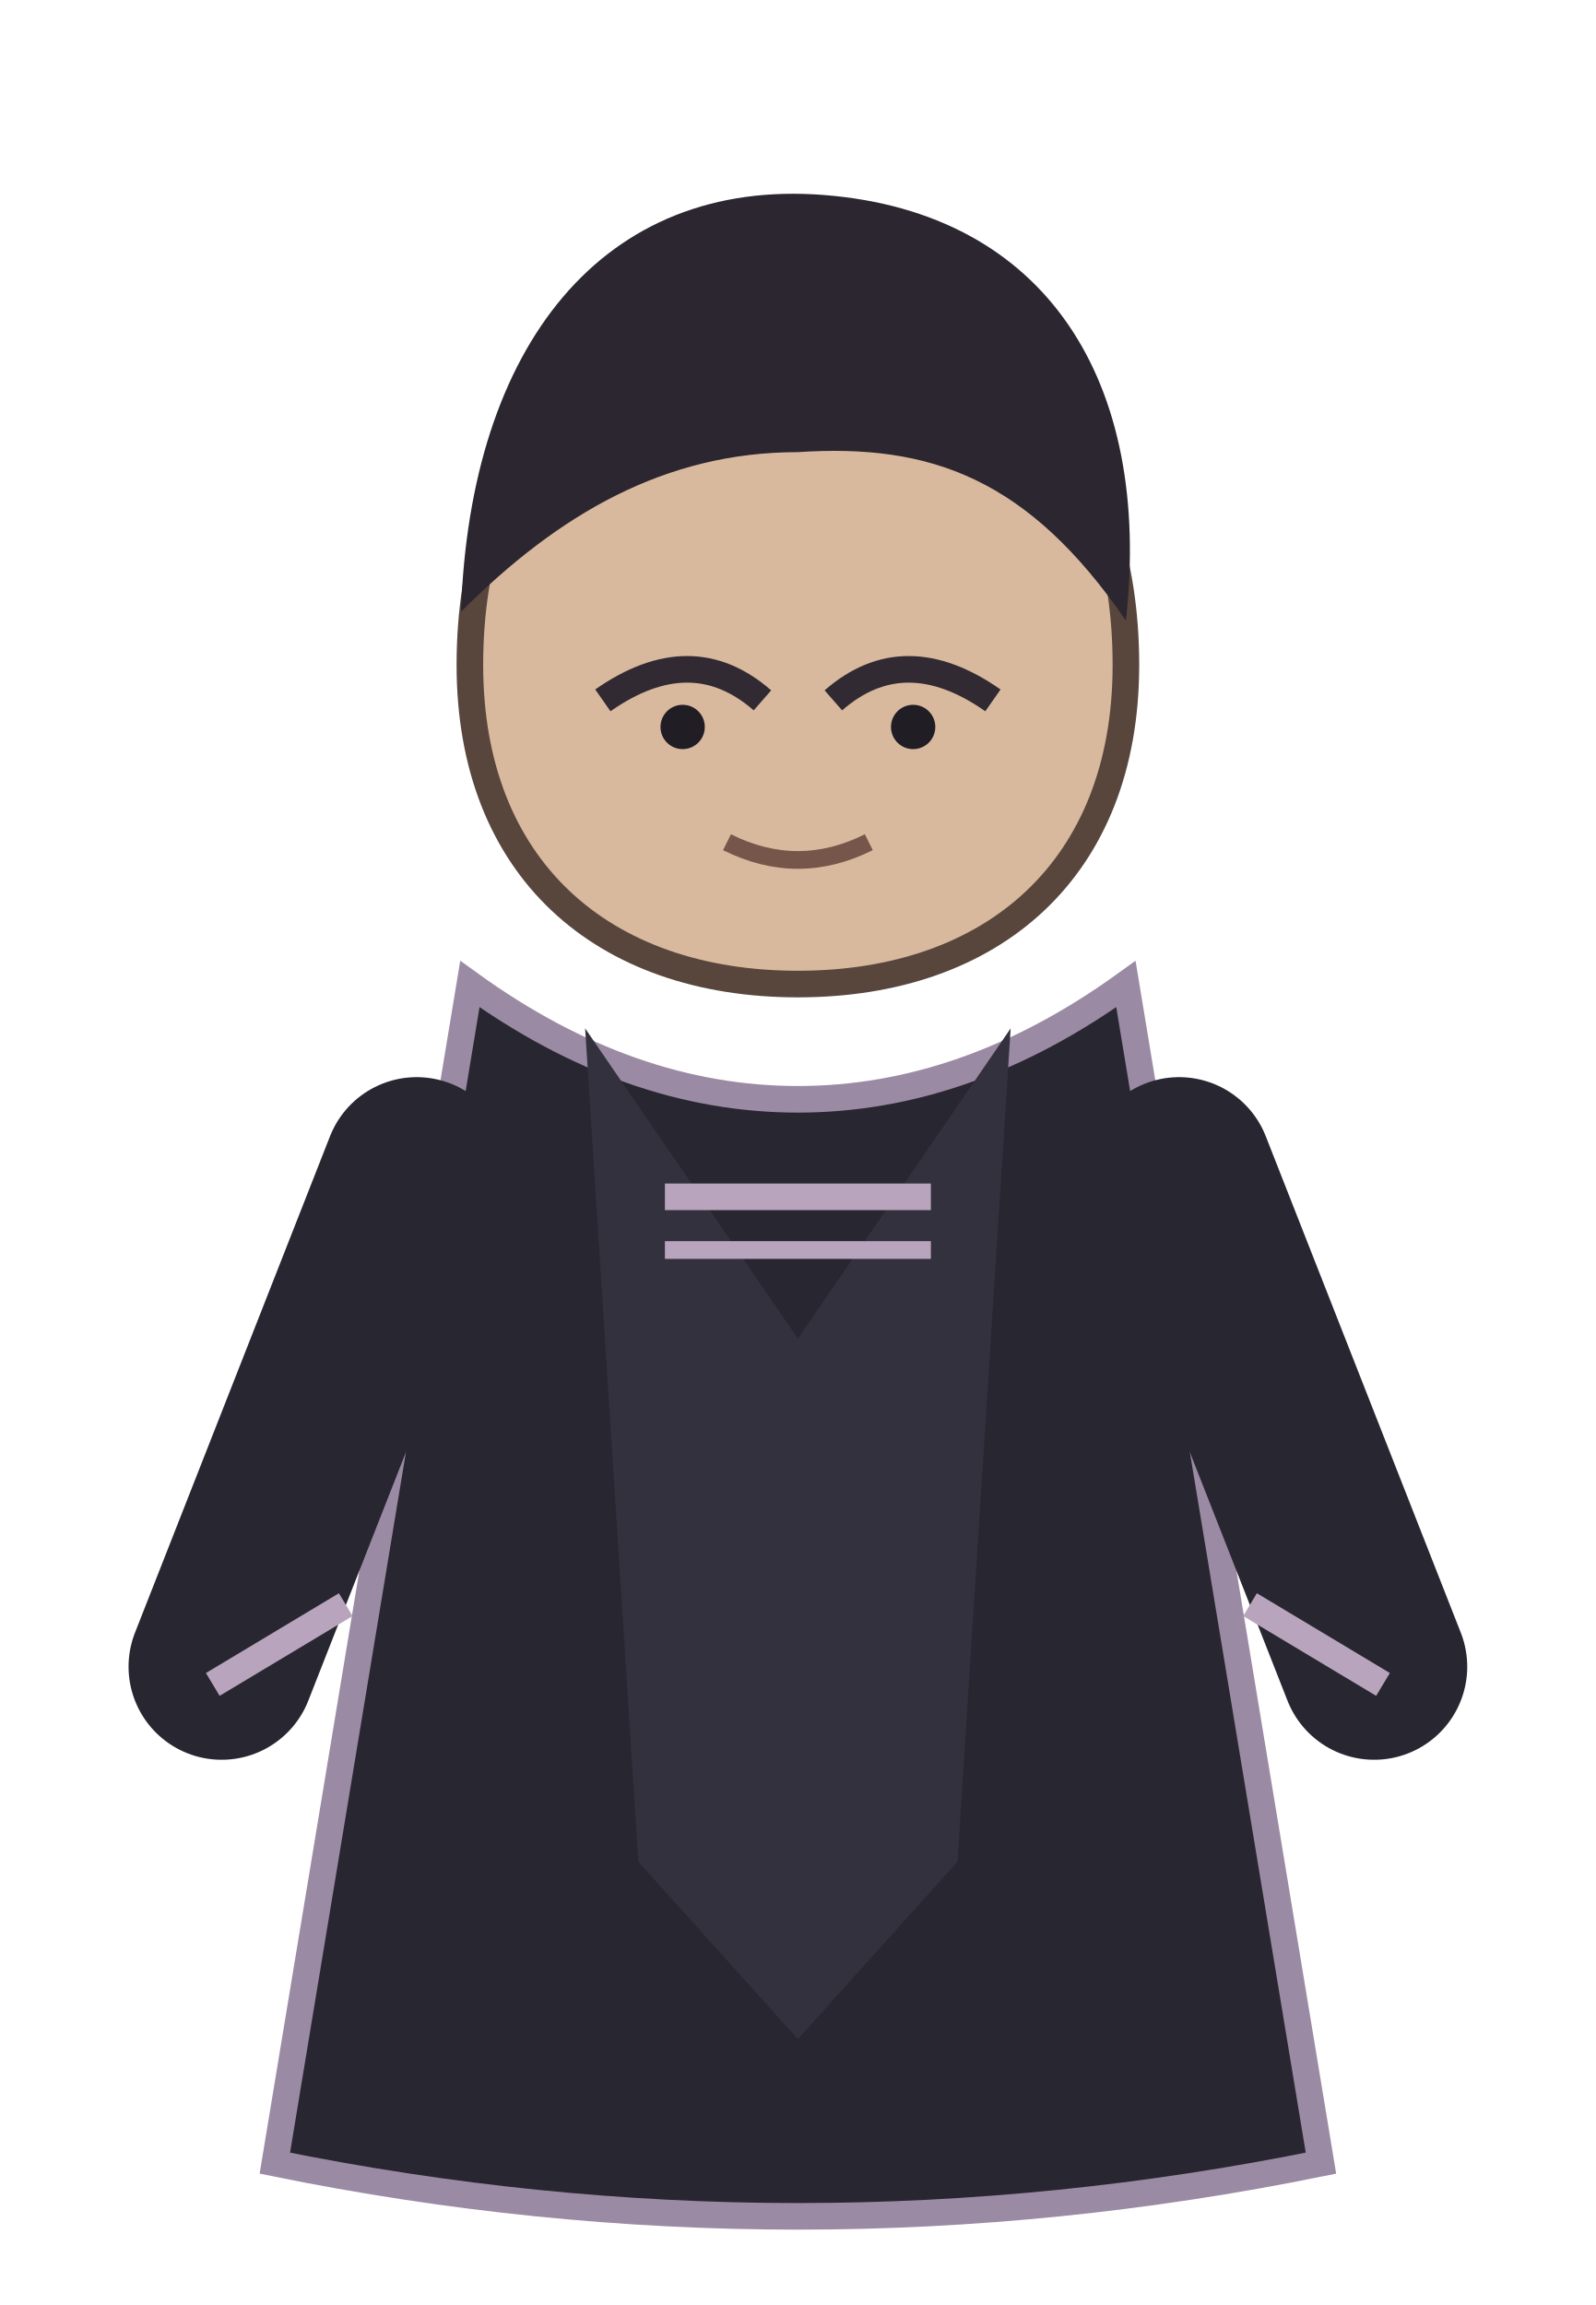
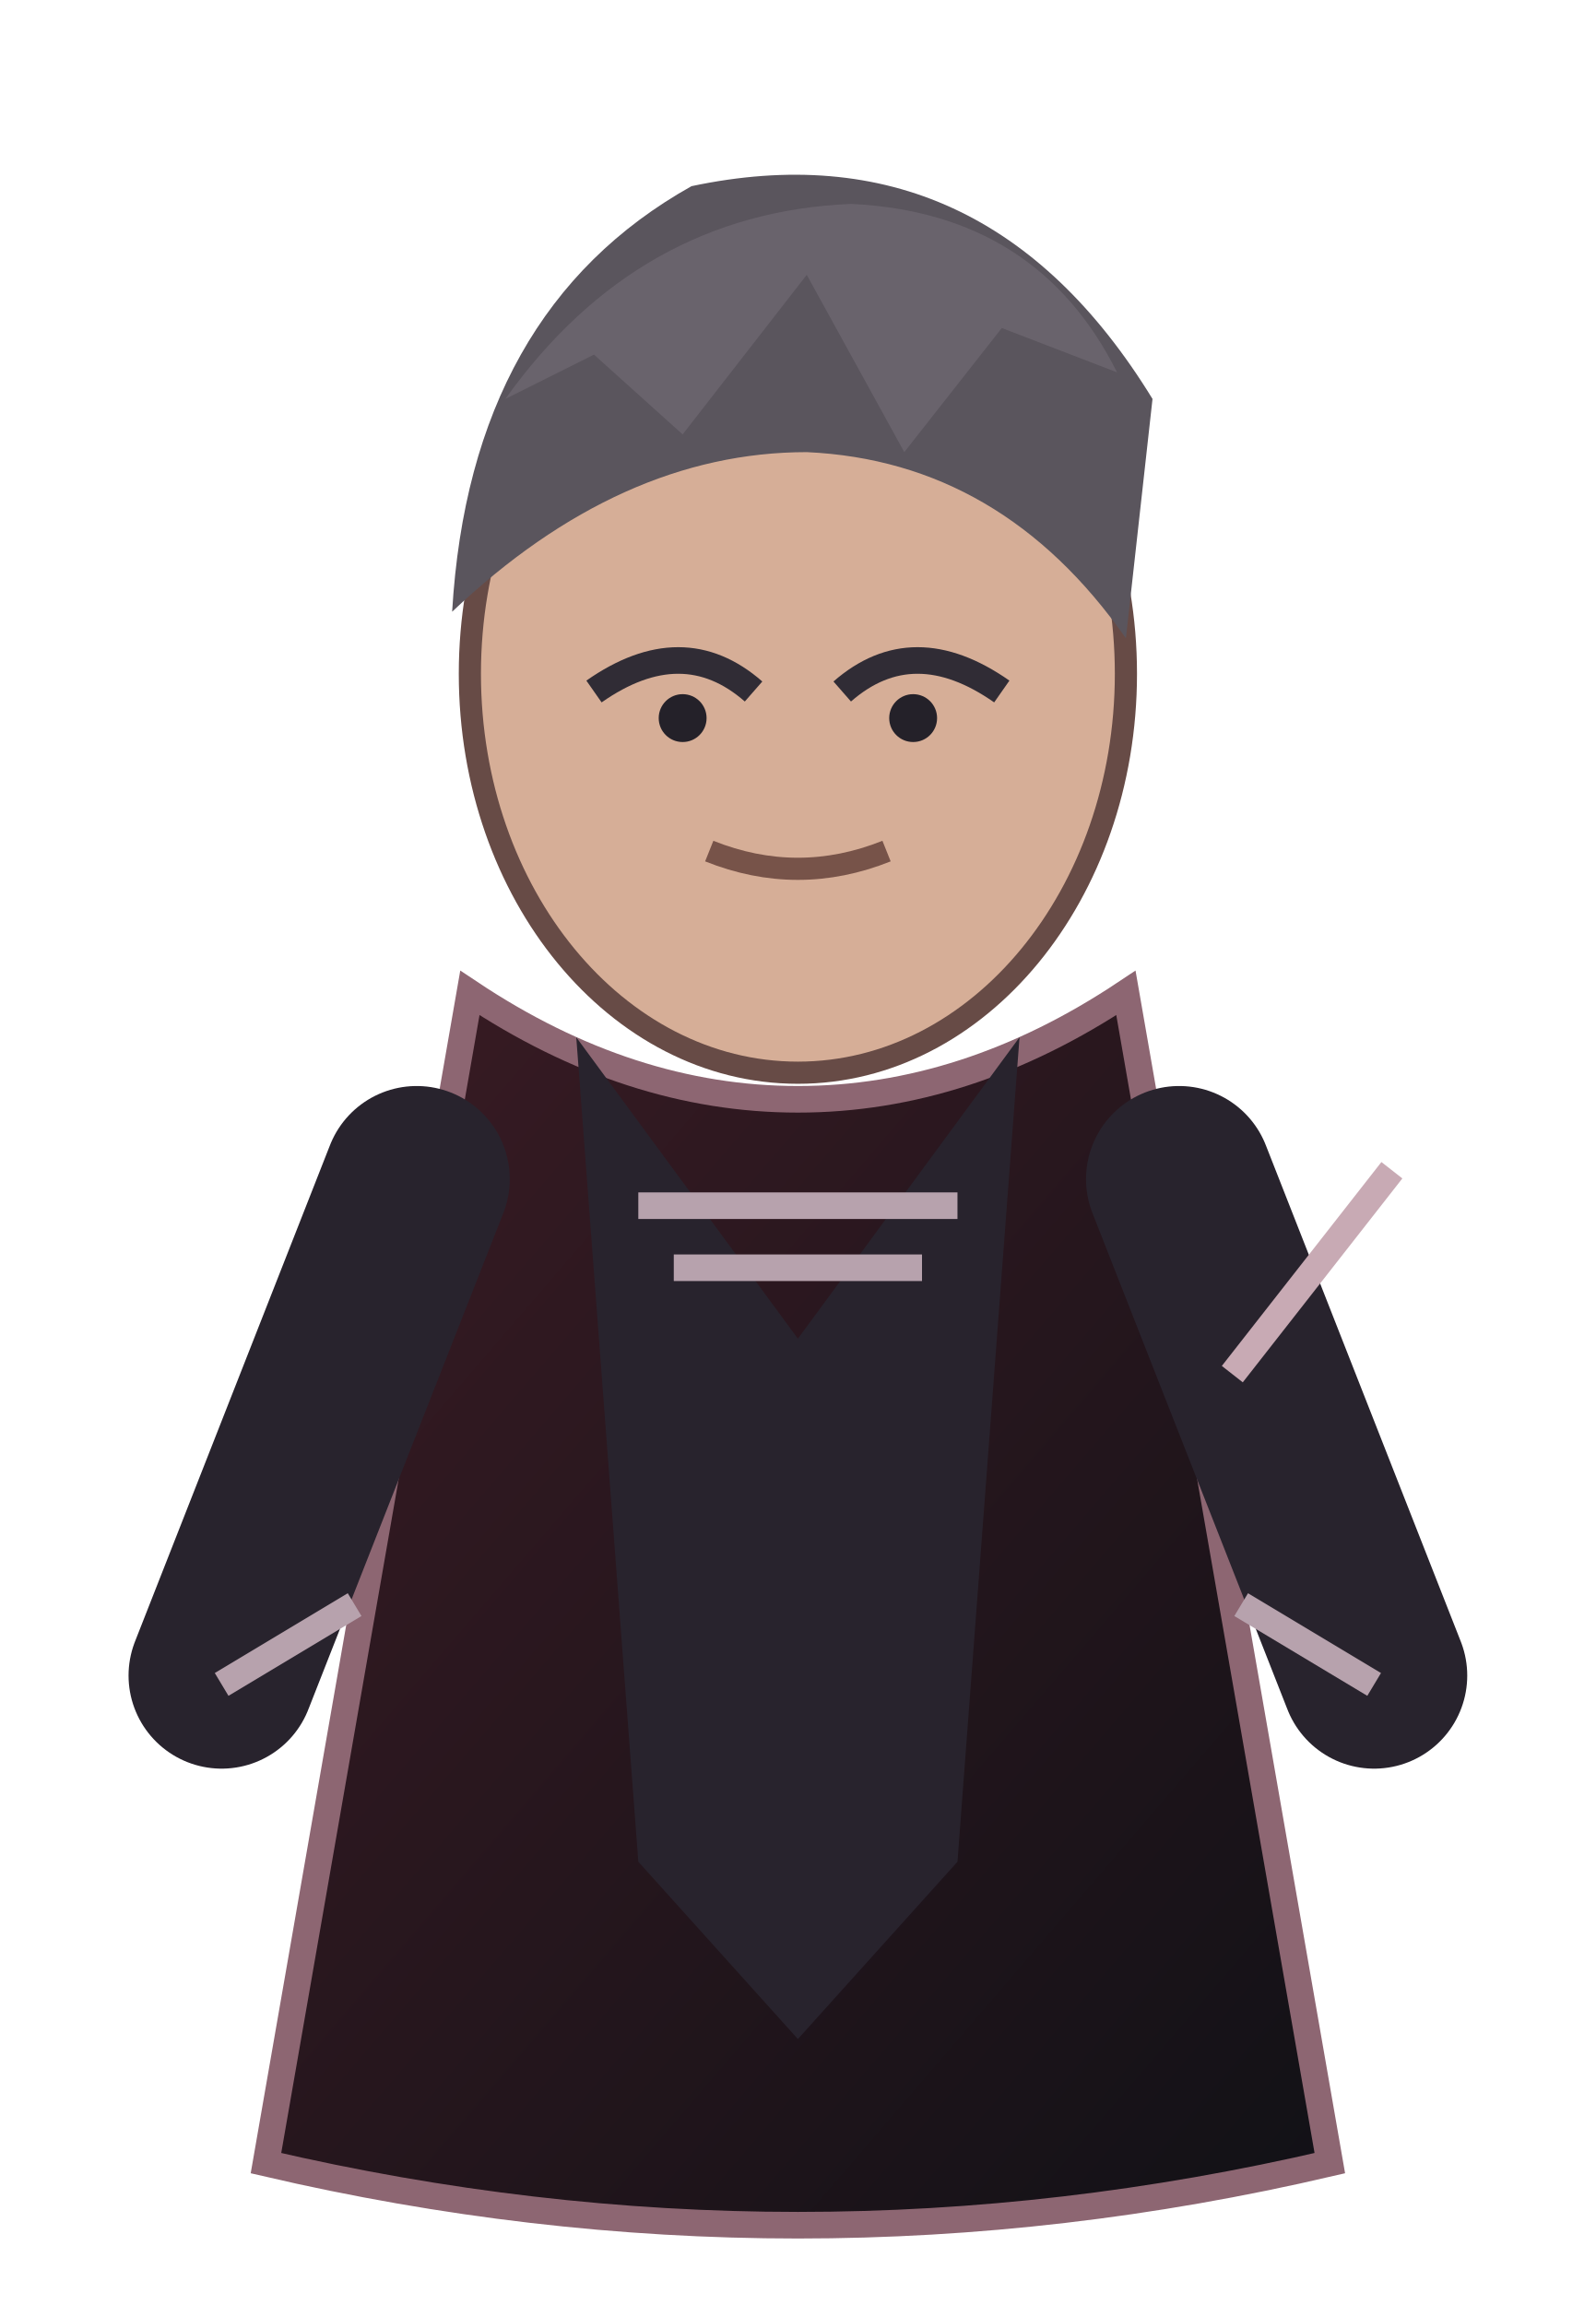
<svg xmlns="http://www.w3.org/2000/svg" width="180" height="260" viewBox="0 0 180 260">
+   <defs>
+     <linearGradient id="skin" x1="0" y1="0" x2="1" y2="1">
+       <stop offset="0" stop-color="#f3d2bc" />
+       <stop offset="1" stop-color="#c99179" />
+     </linearGradient>
+     <linearGradient id="coat" x1="0" y1="0" x2="0.9" y2="1">
+       <stop offset="0" stop-color="#252833" />
+       <stop offset="1" stop-color="#0c0d12" />
+     </linearGradient>
+     <linearGradient id="white" x1="0" y1="0" x2="1" y2="1">
+       <stop offset="0" stop-color="#fffdf7" />
+       <stop offset="1" stop-color="#d9e0eb" />
+     </linearGradient>
+     <linearGradient id="purple" x1="0" y1="0" x2="1" y2="1">
+       <stop offset="0" stop-color="#332044" />
+       <stop offset="1" stop-color="#100d19" />
+     </linearGradient>
+     <linearGradient id="red" x1="0" y1="0" x2="1" y2="1">
+       <stop offset="0" stop-color="#3a1b24" />
+       <stop offset="1" stop-color="#111116" />
+     </linearGradient>
+   </defs>
  <rect width="180" height="260" fill="none" />
-   <path d="M90 35 C67 35 53 51 53 75 C53 98 68 111 90 111 C112 111 127 98 127 75 C127 51 113 35 90 35Z" fill="#d8b99e" stroke="#58463d" stroke-width="3" />
-   <path d="M52 69 C53 39 68 20 93 22 C118 24 130 43 127 70 C116 54 105 50 90 51 C75 51 63 58 52 69Z" fill="#2b2630" />
-   <path d="M68 79 Q78 72 86 79 M94 79 Q102 72 112 79" fill="none" stroke="#312a33" stroke-width="3" />
-   <circle cx="77" cy="82" r="2.5" fill="#211d24" />
-   <circle cx="103" cy="82" r="2.5" fill="#211d24" />
-   <path d="M82 95 Q90 99 98 95" fill="none" stroke="#76564a" stroke-width="2" />
-   <path d="M53 111 L31 244 Q90 256 149 244 L127 111 Q109 124 90 124 Q71 124 53 111Z" fill="#282631" stroke="#9b8aa3" stroke-width="3" />
-   <path d="M66 116 L90 151 L114 116 L108 210 L90 230 L72 210Z" fill="#34313e" />
-   <path d="M75 135 L105 135" stroke="#b8a5bd" stroke-width="3" />
-   <path d="M75 141 L105 141" stroke="#b8a5bd" stroke-width="2" />
-   <path d="M47 132 L25 188 M133 132 L155 188" stroke="#282631" stroke-width="21" stroke-linecap="round" />
-   <path d="M24 190 L39 181 M156 190 L141 181" stroke="#b8a5bd" stroke-width="3" />
+   <ellipse cx="90" cy="76" rx="37" ry="45" fill="#d6ae97" stroke="#674b46" stroke-width="2.5" />
+   <path d="M51 69Q53 35 78 21Q111 14 130 45L127 72Q113 52 91 51Q70 51 51 69Z" fill="#5a555d" />
+   <path d="M57 45Q72 24 96 23Q117 24 126 42L113 37L102 51L91 31L77 49L67 40Z" fill="#69636c" />
+   <path d="M67 78Q77 71 85 78M95 78Q103 71 113 78" fill="none" stroke="#302c35" stroke-width="3" />
+   <circle cx="77" cy="81" r="2.7" fill="#242129" />
+   <circle cx="103" cy="81" r="2.7" fill="#242129" />
+   <path d="M80 96Q90 100 100 96" fill="none" stroke="#775349" stroke-width="2.5" />
+   <path d="M53 112L30 244Q90 258 150 244L127 112Q109 124 90 124Q71 124 53 112Z" fill="url(#red)" stroke="#8d6672" stroke-width="3" />
+   <path d="M65 117L90 151L115 117L108 210L90 230L72 210Z" fill="#28232d" />
+   <path d="M72 136H108M76 143H104" stroke="#b7a2ad" stroke-width="3" />
+   <path d="M47 133L25 189M133 133L155 189" stroke="#28232d" stroke-width="21" stroke-linecap="round" />
+   <path d="M25 190L40 181M155 190L140 181" stroke="#b7a2ad" stroke-width="3" />
+   <path d="M139 155L157 132" stroke="#c8aab4" stroke-width="3" />
</svg>
